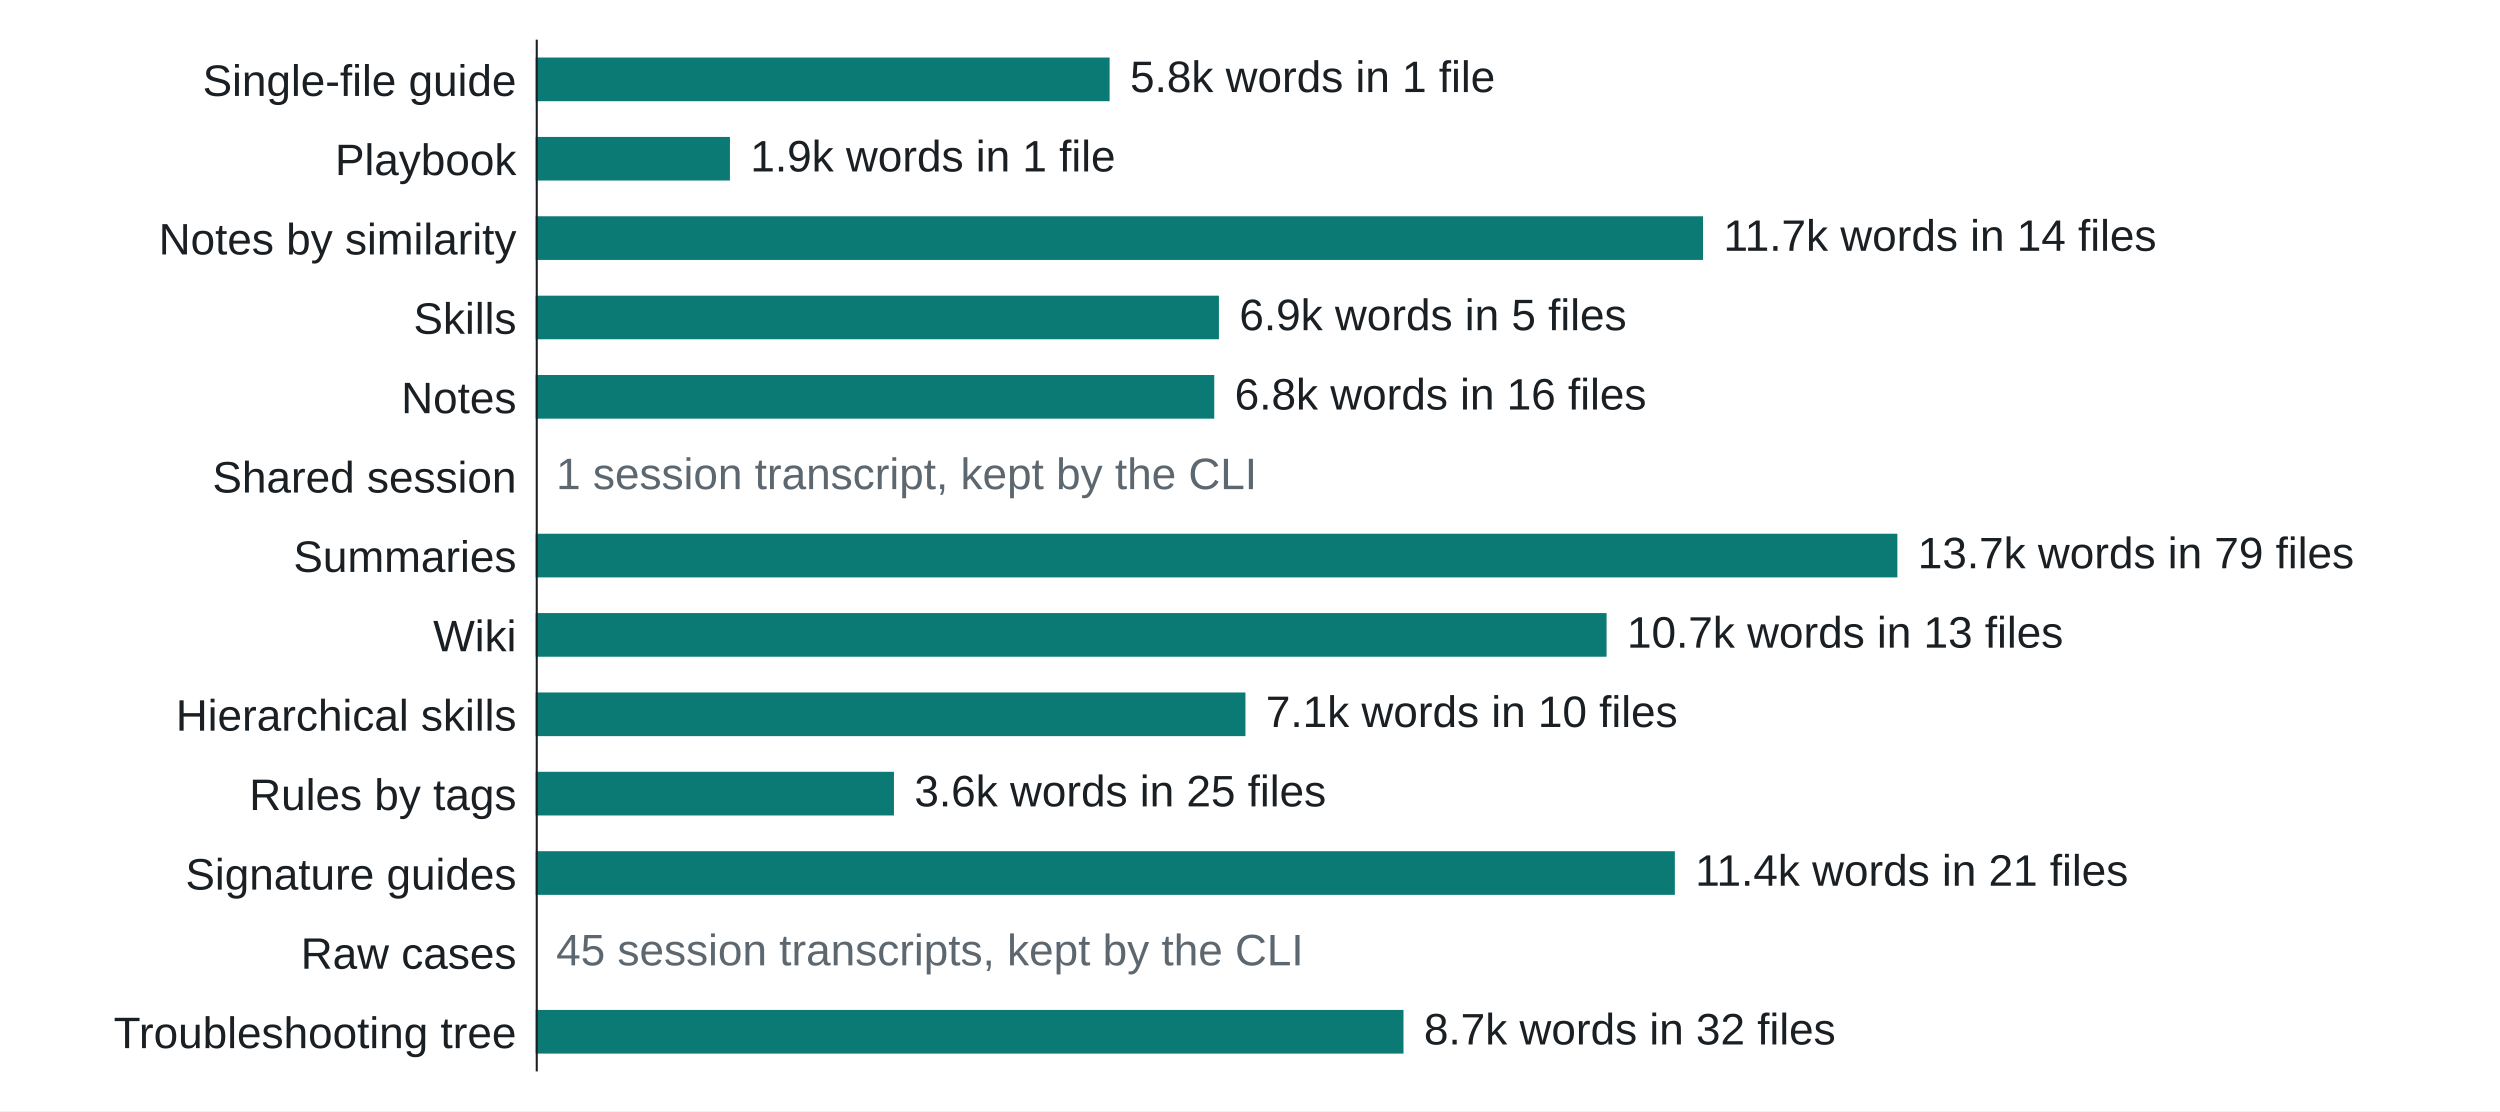
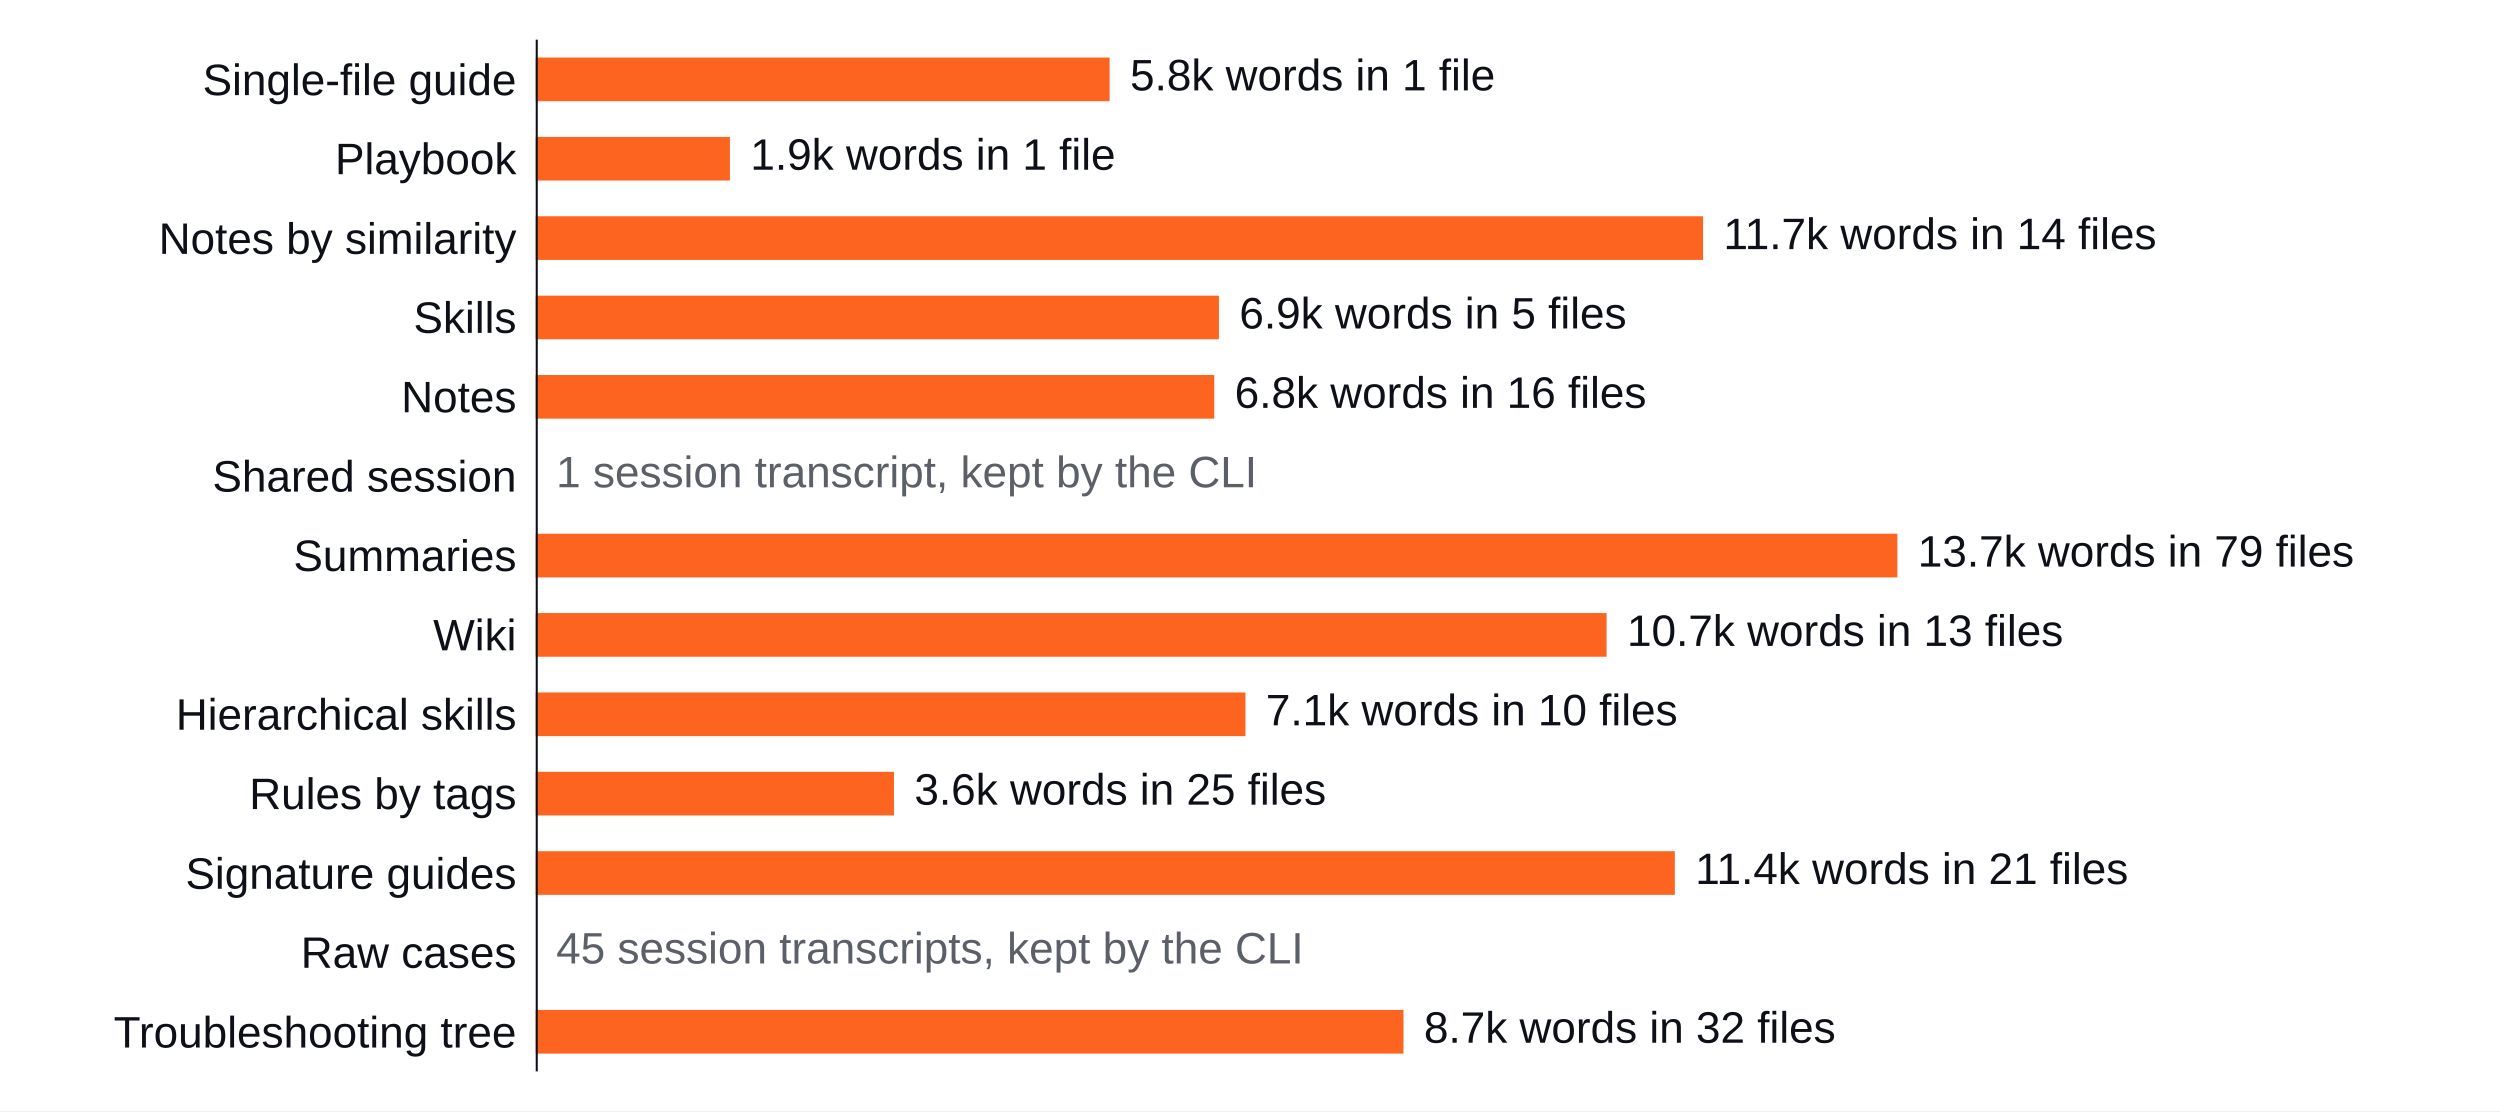
<svg xmlns="http://www.w3.org/2000/svg" width="453.6pt" height="201.6pt" viewBox="0 0 453.6 201.6" version="1.1">
  <defs>
    <style type="text/css">*{stroke-linejoin: round; stroke-linecap: butt}</style>
  </defs>
  <g id="figure_1">
    <g id="patch_1">
      <path d="M 0 201.6  L 453.6 201.6  L 453.6 0  L 0 0  z " style="fill: #ffffff" />
    </g>
    <g id="axes_1">
      <g id="patch_2">
        <path d="M 97.2 194.4  L 349.2 194.4  L 349.2 7.2  L 97.2 7.2  z " style="fill: #ffffff" />
      </g>
      <g id="matplotlib.axis_1" />
      <g id="matplotlib.axis_2">
        <g id="ytick_1">
          <g id="line2d_1" />
          <g id="text_1">
-             <text style="font-size: 8px; font-family: 'Libre Franklin', 'Franklin Gothic Medium', 'Segoe UI', 'Helvetica Neue', 'Arial', 'DejaVu Sans', sans-serif; text-anchor: end; fill: #1a1f24" x="93.7" y="17.408" transform="rotate(-0 93.7 17.40812)">Single-file guide</text>
+             <text style="font-size: 8px; font-family: 'Figtree', 'Segoe UI', 'Helvetica Neue', 'Arial', 'DejaVu Sans', sans-serif; text-anchor: end; fill: #0d1117" x="93.7" y="17.264" transform="rotate(-0 93.7 17.26375)">Single-file guide</text>
          </g>
        </g>
        <g id="ytick_2">
          <g id="line2d_2" />
          <g id="text_2">
-             <text style="font-size: 8px; font-family: 'Libre Franklin', 'Franklin Gothic Medium', 'Segoe UI', 'Helvetica Neue', 'Arial', 'DejaVu Sans', sans-serif; text-anchor: end; fill: #1a1f24" x="93.7" y="31.768" transform="rotate(-0 93.7 31.76813)">Playbook</text>
+             <text style="font-size: 8px; font-family: 'Figtree', 'Segoe UI', 'Helvetica Neue', 'Arial', 'DejaVu Sans', sans-serif; text-anchor: end; fill: #0d1117" x="93.7" y="31.6" transform="rotate(-0 93.7 31.6)">Playbook</text>
          </g>
        </g>
        <g id="ytick_3">
          <g id="line2d_3" />
          <g id="text_3">
-             <text style="font-size: 8px; font-family: 'Libre Franklin', 'Franklin Gothic Medium', 'Segoe UI', 'Helvetica Neue', 'Arial', 'DejaVu Sans', sans-serif; text-anchor: end; fill: #1a1f24" x="93.7" y="46.168" transform="rotate(-0 93.7 46.16813)">Notes by similarity</text>
+             <text style="font-size: 8px; font-family: 'Figtree', 'Segoe UI', 'Helvetica Neue', 'Arial', 'DejaVu Sans', sans-serif; text-anchor: end; fill: #0d1117" x="93.7" y="46.064" transform="rotate(-0 93.7 46.06375)">Notes by similarity</text>
          </g>
        </g>
        <g id="ytick_4">
          <g id="line2d_4" />
          <g id="text_4">
-             <text style="font-size: 8px; font-family: 'Libre Franklin', 'Franklin Gothic Medium', 'Segoe UI', 'Helvetica Neue', 'Arial', 'DejaVu Sans', sans-serif; text-anchor: end; fill: #1a1f24" x="93.7" y="60.568" transform="rotate(-0 93.7 60.56813)">Skills</text>
+             <text style="font-size: 8px; font-family: 'Figtree', 'Segoe UI', 'Helvetica Neue', 'Arial', 'DejaVu Sans', sans-serif; text-anchor: end; fill: #0d1117" x="93.7" y="60.4" transform="rotate(-0 93.7 60.4)">Skills</text>
          </g>
        </g>
        <g id="ytick_5">
          <g id="line2d_5" />
          <g id="text_5">
-             <text style="font-size: 8px; font-family: 'Libre Franklin', 'Franklin Gothic Medium', 'Segoe UI', 'Helvetica Neue', 'Arial', 'DejaVu Sans', sans-serif; text-anchor: end; fill: #1a1f24" x="93.7" y="74.968" transform="rotate(-0 93.7 74.96813)">Notes</text>
+             <text style="font-size: 8px; font-family: 'Figtree', 'Segoe UI', 'Helvetica Neue', 'Arial', 'DejaVu Sans', sans-serif; text-anchor: end; fill: #0d1117" x="93.7" y="74.8" transform="rotate(-0 93.7 74.8)">Notes</text>
          </g>
        </g>
        <g id="ytick_6">
          <g id="line2d_6" />
          <g id="text_6">
-             <text style="font-size: 8px; font-family: 'Libre Franklin', 'Franklin Gothic Medium', 'Segoe UI', 'Helvetica Neue', 'Arial', 'DejaVu Sans', sans-serif; text-anchor: end; fill: #1a1f24" x="93.7" y="89.368" transform="rotate(-0 93.7 89.36813)">Shared session</text>
+             <text style="font-size: 8px; font-family: 'Figtree', 'Segoe UI', 'Helvetica Neue', 'Arial', 'DejaVu Sans', sans-serif; text-anchor: end; fill: #0d1117" x="93.7" y="89.2" transform="rotate(-0 93.7 89.2)">Shared session</text>
          </g>
        </g>
        <g id="ytick_7">
          <g id="line2d_7" />
          <g id="text_7">
-             <text style="font-size: 8px; font-family: 'Libre Franklin', 'Franklin Gothic Medium', 'Segoe UI', 'Helvetica Neue', 'Arial', 'DejaVu Sans', sans-serif; text-anchor: end; fill: #1a1f24" x="93.7" y="103.768" transform="rotate(-0 93.7 103.7681)">Summaries</text>
+             <text style="font-size: 8px; font-family: 'Figtree', 'Segoe UI', 'Helvetica Neue', 'Arial', 'DejaVu Sans', sans-serif; text-anchor: end; fill: #0d1117" x="93.7" y="103.6" transform="rotate(-0 93.7 103.6)">Summaries</text>
          </g>
        </g>
        <g id="ytick_8">
          <g id="line2d_8" />
          <g id="text_8">
-             <text style="font-size: 8px; font-family: 'Libre Franklin', 'Franklin Gothic Medium', 'Segoe UI', 'Helvetica Neue', 'Arial', 'DejaVu Sans', sans-serif; text-anchor: end; fill: #1a1f24" x="93.7" y="118.168" transform="rotate(-0 93.7 118.1681)">Wiki</text>
+             <text style="font-size: 8px; font-family: 'Figtree', 'Segoe UI', 'Helvetica Neue', 'Arial', 'DejaVu Sans', sans-serif; text-anchor: end; fill: #0d1117" x="93.7" y="118" transform="rotate(-0 93.7 118)">Wiki</text>
          </g>
        </g>
        <g id="ytick_9">
          <g id="line2d_9" />
          <g id="text_9">
-             <text style="font-size: 8px; font-family: 'Libre Franklin', 'Franklin Gothic Medium', 'Segoe UI', 'Helvetica Neue', 'Arial', 'DejaVu Sans', sans-serif; text-anchor: end; fill: #1a1f24" x="93.7" y="132.568" transform="rotate(-0 93.7 132.5681)">Hierarchical skills</text>
+             <text style="font-size: 8px; font-family: 'Figtree', 'Segoe UI', 'Helvetica Neue', 'Arial', 'DejaVu Sans', sans-serif; text-anchor: end; fill: #0d1117" x="93.7" y="132.4" transform="rotate(-0 93.7 132.4)">Hierarchical skills</text>
          </g>
        </g>
        <g id="ytick_10">
          <g id="line2d_10" />
          <g id="text_10">
-             <text style="font-size: 8px; font-family: 'Libre Franklin', 'Franklin Gothic Medium', 'Segoe UI', 'Helvetica Neue', 'Arial', 'DejaVu Sans', sans-serif; text-anchor: end; fill: #1a1f24" x="93.7" y="146.968" transform="rotate(-0 93.7 146.9681)">Rules by tags</text>
+             <text style="font-size: 8px; font-family: 'Figtree', 'Segoe UI', 'Helvetica Neue', 'Arial', 'DejaVu Sans', sans-serif; text-anchor: end; fill: #0d1117" x="93.7" y="146.8" transform="rotate(-0 93.7 146.8)">Rules by tags</text>
          </g>
        </g>
        <g id="ytick_11">
          <g id="line2d_11" />
          <g id="text_11">
-             <text style="font-size: 8px; font-family: 'Libre Franklin', 'Franklin Gothic Medium', 'Segoe UI', 'Helvetica Neue', 'Arial', 'DejaVu Sans', sans-serif; text-anchor: end; fill: #1a1f24" x="93.7" y="161.408" transform="rotate(-0 93.7 161.4081)">Signature guides</text>
+             <text style="font-size: 8px; font-family: 'Figtree', 'Segoe UI', 'Helvetica Neue', 'Arial', 'DejaVu Sans', sans-serif; text-anchor: end; fill: #0d1117" x="93.7" y="161.264" transform="rotate(-0 93.7 161.2637)">Signature guides</text>
          </g>
        </g>
        <g id="ytick_12">
          <g id="line2d_12" />
          <g id="text_12">
-             <text style="font-size: 8px; font-family: 'Libre Franklin', 'Franklin Gothic Medium', 'Segoe UI', 'Helvetica Neue', 'Arial', 'DejaVu Sans', sans-serif; text-anchor: end; fill: #1a1f24" x="93.7" y="175.768" transform="rotate(-0 93.7 175.7681)">Raw cases</text>
+             <text style="font-size: 8px; font-family: 'Figtree', 'Segoe UI', 'Helvetica Neue', 'Arial', 'DejaVu Sans', sans-serif; text-anchor: end; fill: #0d1117" x="93.7" y="175.6" transform="rotate(-0 93.7 175.6)">Raw cases</text>
          </g>
        </g>
        <g id="ytick_13">
          <g id="line2d_13" />
          <g id="text_13">
-             <text style="font-size: 8px; font-family: 'Libre Franklin', 'Franklin Gothic Medium', 'Segoe UI', 'Helvetica Neue', 'Arial', 'DejaVu Sans', sans-serif; text-anchor: end; fill: #1a1f24" x="93.7" y="190.168" transform="rotate(-0 93.7 190.1681)">Troubleshooting tree</text>
+             <text style="font-size: 8px; font-family: 'Figtree', 'Segoe UI', 'Helvetica Neue', 'Arial', 'DejaVu Sans', sans-serif; text-anchor: end; fill: #0d1117" x="93.7" y="190.064" transform="rotate(-0 93.7 190.0637)">Troubleshooting tree</text>
          </g>
        </g>
      </g>
      <g id="patch_3">
-         <path d="M 97.2 10.44  L 201.328 10.44  L 201.328 18.36  L 97.2 18.36  z " clip-path="url(#pffa000c7c6)" style="fill: #0b7a75" />
+         <path d="M 97.2 10.44  L 201.328 10.44  L 201.328 18.36  L 97.2 18.36  z " clip-path="url(#pffa000c7c6)" style="fill: #fd6420" />
      </g>
      <g id="patch_4">
-         <path d="M 97.2 24.84  L 132.44 24.84  L 132.44 32.76  L 97.2 32.76  z " clip-path="url(#pffa000c7c6)" style="fill: #0b7a75" />
+         <path d="M 97.2 24.84  L 132.44 24.84  L 132.44 32.76  L 97.2 32.76  z " clip-path="url(#pffa000c7c6)" style="fill: #fd6420" />
      </g>
      <g id="patch_5">
-         <path d="M 97.2 39.24  L 309.001 39.24  L 309.001 47.16  L 97.2 47.16  z " clip-path="url(#pffa000c7c6)" style="fill: #0b7a75" />
+         <path d="M 97.2 39.24  L 309.001 39.24  L 309.001 47.16  L 97.2 47.16  z " clip-path="url(#pffa000c7c6)" style="fill: #fd6420" />
      </g>
      <g id="patch_6">
-         <path d="M 97.2 53.64  L 221.163 53.64  L 221.163 61.56  L 97.2 61.56  z " clip-path="url(#pffa000c7c6)" style="fill: #0b7a75" />
+         <path d="M 97.2 53.64  L 221.163 53.64  L 221.163 61.56  L 97.2 61.56  z " clip-path="url(#pffa000c7c6)" style="fill: #fd6420" />
      </g>
      <g id="patch_7">
-         <path d="M 97.2 68.04  L 220.314 68.04  L 220.314 75.96  L 97.2 75.96  z " clip-path="url(#pffa000c7c6)" style="fill: #0b7a75" />
+         <path d="M 97.2 68.04  L 220.314 68.04  L 220.314 75.96  L 97.2 75.96  z " clip-path="url(#pffa000c7c6)" style="fill: #fd6420" />
      </g>
      <g id="patch_8">
-         <path d="M 97.2 96.84  L 344.259 96.84  L 344.259 104.76  L 97.2 104.76  z " clip-path="url(#pffa000c7c6)" style="fill: #0b7a75" />
+         <path d="M 97.2 96.84  L 344.259 96.84  L 344.259 104.76  L 97.2 104.76  z " clip-path="url(#pffa000c7c6)" style="fill: #fd6420" />
      </g>
      <g id="patch_9">
-         <path d="M 97.2 111.24  L 291.498 111.24  L 291.498 119.16  L 97.2 119.16  z " clip-path="url(#pffa000c7c6)" style="fill: #0b7a75" />
+         <path d="M 97.2 111.24  L 291.498 111.24  L 291.498 119.16  L 97.2 119.16  z " clip-path="url(#pffa000c7c6)" style="fill: #fd6420" />
      </g>
      <g id="patch_10">
-         <path d="M 97.2 125.64  L 225.973 125.64  L 225.973 133.56  L 97.2 133.56  z " clip-path="url(#pffa000c7c6)" style="fill: #0b7a75" />
+         <path d="M 97.2 125.64  L 225.973 125.64  L 225.973 133.56  L 97.2 133.56  z " clip-path="url(#pffa000c7c6)" style="fill: #fd6420" />
      </g>
      <g id="patch_11">
-         <path d="M 97.2 140.04  L 162.201 140.04  L 162.201 147.96  L 97.2 147.96  z " clip-path="url(#pffa000c7c6)" style="fill: #0b7a75" />
+         <path d="M 97.2 140.04  L 162.201 140.04  L 162.201 147.96  L 97.2 147.96  z " clip-path="url(#pffa000c7c6)" style="fill: #fd6420" />
      </g>
      <g id="patch_12">
-         <path d="M 97.2 154.44  L 303.884 154.44  L 303.884 162.36  L 97.2 162.36  z " clip-path="url(#pffa000c7c6)" style="fill: #0b7a75" />
+         <path d="M 97.2 154.44  L 303.884 154.44  L 303.884 162.36  L 97.2 162.36  z " clip-path="url(#pffa000c7c6)" style="fill: #fd6420" />
      </g>
      <g id="patch_13">
-         <path d="M 97.2 183.24  L 254.649 183.24  L 254.649 191.16  L 97.2 191.16  z " clip-path="url(#pffa000c7c6)" style="fill: #0b7a75" />
+         <path d="M 97.2 183.24  L 254.649 183.24  L 254.649 191.16  L 97.2 191.16  z " clip-path="url(#pffa000c7c6)" style="fill: #fd6420" />
      </g>
      <g id="line2d_14">
-         <path d="M 97.2 194.4  L 97.2 7.2  " clip-path="url(#pffa000c7c6)" style="fill: none; stroke: #1a1f24; stroke-width: 0.75; stroke-linecap: square" />
+         <path d="M 97.2 194.4  L 97.2 7.2  " clip-path="url(#pffa000c7c6)" style="fill: none; stroke: #0d1117; stroke-width: 0.75; stroke-linecap: square" />
      </g>
      <g id="text_14">
-         <text style="font-size: 8px; font-family: 'Libre Franklin', 'Franklin Gothic Medium', 'Segoe UI', 'Helvetica Neue', 'Arial', 'DejaVu Sans', sans-serif; text-anchor: start; fill: #1a1f24" x="205.034" y="16.708" transform="rotate(-0 205.0344 16.70812)">5.8k words in 1 file</text>
+         <text style="font-size: 8px; font-family: 'Figtree', 'Segoe UI', 'Helvetica Neue', 'Arial', 'DejaVu Sans', sans-serif; text-anchor: start; fill: #0d1117" x="205.034" y="16.4" transform="rotate(-0 205.0344 16.4)">5.8k words in 1 file</text>
      </g>
      <g id="text_15">
-         <text style="font-size: 8px; font-family: 'Libre Franklin', 'Franklin Gothic Medium', 'Segoe UI', 'Helvetica Neue', 'Arial', 'DejaVu Sans', sans-serif; text-anchor: start; fill: #1a1f24" x="136.146" y="31.108" transform="rotate(-0 136.1458 31.10813)">1.9k words in 1 file</text>
+         <text style="font-size: 8px; font-family: 'Figtree', 'Segoe UI', 'Helvetica Neue', 'Arial', 'DejaVu Sans', sans-serif; text-anchor: start; fill: #0d1117" x="136.146" y="30.8" transform="rotate(-0 136.1458 30.8)">1.9k words in 1 file</text>
      </g>
      <g id="text_16">
-         <text style="font-size: 8px; font-family: 'Libre Franklin', 'Franklin Gothic Medium', 'Segoe UI', 'Helvetica Neue', 'Arial', 'DejaVu Sans', sans-serif; text-anchor: start; fill: #1a1f24" x="312.707" y="45.508" transform="rotate(-0 312.7067 45.50812)">11.7k words in 14 files</text>
+         <text style="font-size: 8px; font-family: 'Figtree', 'Segoe UI', 'Helvetica Neue', 'Arial', 'DejaVu Sans', sans-serif; text-anchor: start; fill: #0d1117" x="312.707" y="45.2" transform="rotate(-0 312.7067 45.2)">11.7k words in 14 files</text>
      </g>
      <g id="text_17">
-         <text style="font-size: 8px; font-family: 'Libre Franklin', 'Franklin Gothic Medium', 'Segoe UI', 'Helvetica Neue', 'Arial', 'DejaVu Sans', sans-serif; text-anchor: start; fill: #1a1f24" x="224.869" y="59.908" transform="rotate(-0 224.8692 59.90812)">6.9k words in 5 files</text>
+         <text style="font-size: 8px; font-family: 'Figtree', 'Segoe UI', 'Helvetica Neue', 'Arial', 'DejaVu Sans', sans-serif; text-anchor: start; fill: #0d1117" x="224.869" y="59.6" transform="rotate(-0 224.8692 59.6)">6.9k words in 5 files</text>
      </g>
      <g id="text_18">
-         <text style="font-size: 8px; font-family: 'Libre Franklin', 'Franklin Gothic Medium', 'Segoe UI', 'Helvetica Neue', 'Arial', 'DejaVu Sans', sans-serif; text-anchor: start; fill: #1a1f24" x="224.019" y="74.308" transform="rotate(-0 224.0194 74.30813)">6.8k words in 16 files</text>
+         <text style="font-size: 8px; font-family: 'Figtree', 'Segoe UI', 'Helvetica Neue', 'Arial', 'DejaVu Sans', sans-serif; text-anchor: start; fill: #0d1117" x="224.019" y="74" transform="rotate(-0 224.0194 74)">6.8k words in 16 files</text>
      </g>
      <g id="text_19">
-         <text style="font-size: 8px; font-family: 'Libre Franklin', 'Franklin Gothic Medium', 'Segoe UI', 'Helvetica Neue', 'Arial', 'DejaVu Sans', sans-serif; text-anchor: start; fill: #5c6770" x="100.906" y="88.748" transform="rotate(-0 100.9059 88.74813)">1 session transcript, kept by the CLI</text>
+         <text style="font-size: 8px; font-family: 'Figtree', 'Segoe UI', 'Helvetica Neue', 'Arial', 'DejaVu Sans', sans-serif; text-anchor: start; fill: #5b6068" x="100.906" y="88.416" transform="rotate(-0 100.9059 88.41563)">1 session transcript, kept by the CLI</text>
      </g>
      <g id="text_20">
-         <text style="font-size: 8px; font-family: 'Libre Franklin', 'Franklin Gothic Medium', 'Segoe UI', 'Helvetica Neue', 'Arial', 'DejaVu Sans', sans-serif; text-anchor: start; fill: #1a1f24" x="347.965" y="103.108" transform="rotate(-0 347.9647 103.1081)">13.7k words in 79 files</text>
+         <text style="font-size: 8px; font-family: 'Figtree', 'Segoe UI', 'Helvetica Neue', 'Arial', 'DejaVu Sans', sans-serif; text-anchor: start; fill: #0d1117" x="347.965" y="102.8" transform="rotate(-0 347.9647 102.8)">13.7k words in 79 files</text>
      </g>
      <g id="text_21">
-         <text style="font-size: 8px; font-family: 'Libre Franklin', 'Franklin Gothic Medium', 'Segoe UI', 'Helvetica Neue', 'Arial', 'DejaVu Sans', sans-serif; text-anchor: start; fill: #1a1f24" x="295.204" y="117.508" transform="rotate(-0 295.2043 117.5081)">10.7k words in 13 files</text>
+         <text style="font-size: 8px; font-family: 'Figtree', 'Segoe UI', 'Helvetica Neue', 'Arial', 'DejaVu Sans', sans-serif; text-anchor: start; fill: #0d1117" x="295.204" y="117.2" transform="rotate(-0 295.2043 117.2)">10.7k words in 13 files</text>
      </g>
      <g id="text_22">
-         <text style="font-size: 8px; font-family: 'Libre Franklin', 'Franklin Gothic Medium', 'Segoe UI', 'Helvetica Neue', 'Arial', 'DejaVu Sans', sans-serif; text-anchor: start; fill: #1a1f24" x="229.679" y="131.908" transform="rotate(-0 229.6788 131.9081)">7.1k words in 10 files</text>
+         <text style="font-size: 8px; font-family: 'Figtree', 'Segoe UI', 'Helvetica Neue', 'Arial', 'DejaVu Sans', sans-serif; text-anchor: start; fill: #0d1117" x="229.679" y="131.6" transform="rotate(-0 229.6788 131.6)">7.1k words in 10 files</text>
      </g>
      <g id="text_23">
-         <text style="font-size: 8px; font-family: 'Libre Franklin', 'Franklin Gothic Medium', 'Segoe UI', 'Helvetica Neue', 'Arial', 'DejaVu Sans', sans-serif; text-anchor: start; fill: #1a1f24" x="165.907" y="146.308" transform="rotate(-0 165.9071 146.3081)">3.6k words in 25 files</text>
+         <text style="font-size: 8px; font-family: 'Figtree', 'Segoe UI', 'Helvetica Neue', 'Arial', 'DejaVu Sans', sans-serif; text-anchor: start; fill: #0d1117" x="165.907" y="146" transform="rotate(-0 165.9071 146)">3.6k words in 25 files</text>
      </g>
      <g id="text_24">
-         <text style="font-size: 8px; font-family: 'Libre Franklin', 'Franklin Gothic Medium', 'Segoe UI', 'Helvetica Neue', 'Arial', 'DejaVu Sans', sans-serif; text-anchor: start; fill: #1a1f24" x="307.59" y="160.708" transform="rotate(-0 307.5898 160.7081)">11.4k words in 21 files</text>
+         <text style="font-size: 8px; font-family: 'Figtree', 'Segoe UI', 'Helvetica Neue', 'Arial', 'DejaVu Sans', sans-serif; text-anchor: start; fill: #0d1117" x="307.59" y="160.4" transform="rotate(-0 307.5898 160.4)">11.4k words in 21 files</text>
      </g>
      <g id="text_25">
-         <text style="font-size: 8px; font-family: 'Libre Franklin', 'Franklin Gothic Medium', 'Segoe UI', 'Helvetica Neue', 'Arial', 'DejaVu Sans', sans-serif; text-anchor: start; fill: #5c6770" x="100.906" y="175.148" transform="rotate(-0 100.9059 175.1481)">45 session transcripts, kept by the CLI</text>
+         <text style="font-size: 8px; font-family: 'Figtree', 'Segoe UI', 'Helvetica Neue', 'Arial', 'DejaVu Sans', sans-serif; text-anchor: start; fill: #5b6068" x="100.906" y="174.816" transform="rotate(-0 100.9059 174.8156)">45 session transcripts, kept by the CLI</text>
      </g>
      <g id="text_26">
-         <text style="font-size: 8px; font-family: 'Libre Franklin', 'Franklin Gothic Medium', 'Segoe UI', 'Helvetica Neue', 'Arial', 'DejaVu Sans', sans-serif; text-anchor: start; fill: #1a1f24" x="258.355" y="189.508" transform="rotate(-0 258.3553 189.5081)">8.7k words in 32 files</text>
+         <text style="font-size: 8px; font-family: 'Figtree', 'Segoe UI', 'Helvetica Neue', 'Arial', 'DejaVu Sans', sans-serif; text-anchor: start; fill: #0d1117" x="258.355" y="189.2" transform="rotate(-0 258.3553 189.2)">8.7k words in 32 files</text>
      </g>
    </g>
  </g>
  <defs>
    <clipPath id="pffa000c7c6">
      <rect x="97.2" y="7.2" width="252" height="187.2" />
    </clipPath>
  </defs>
</svg>
